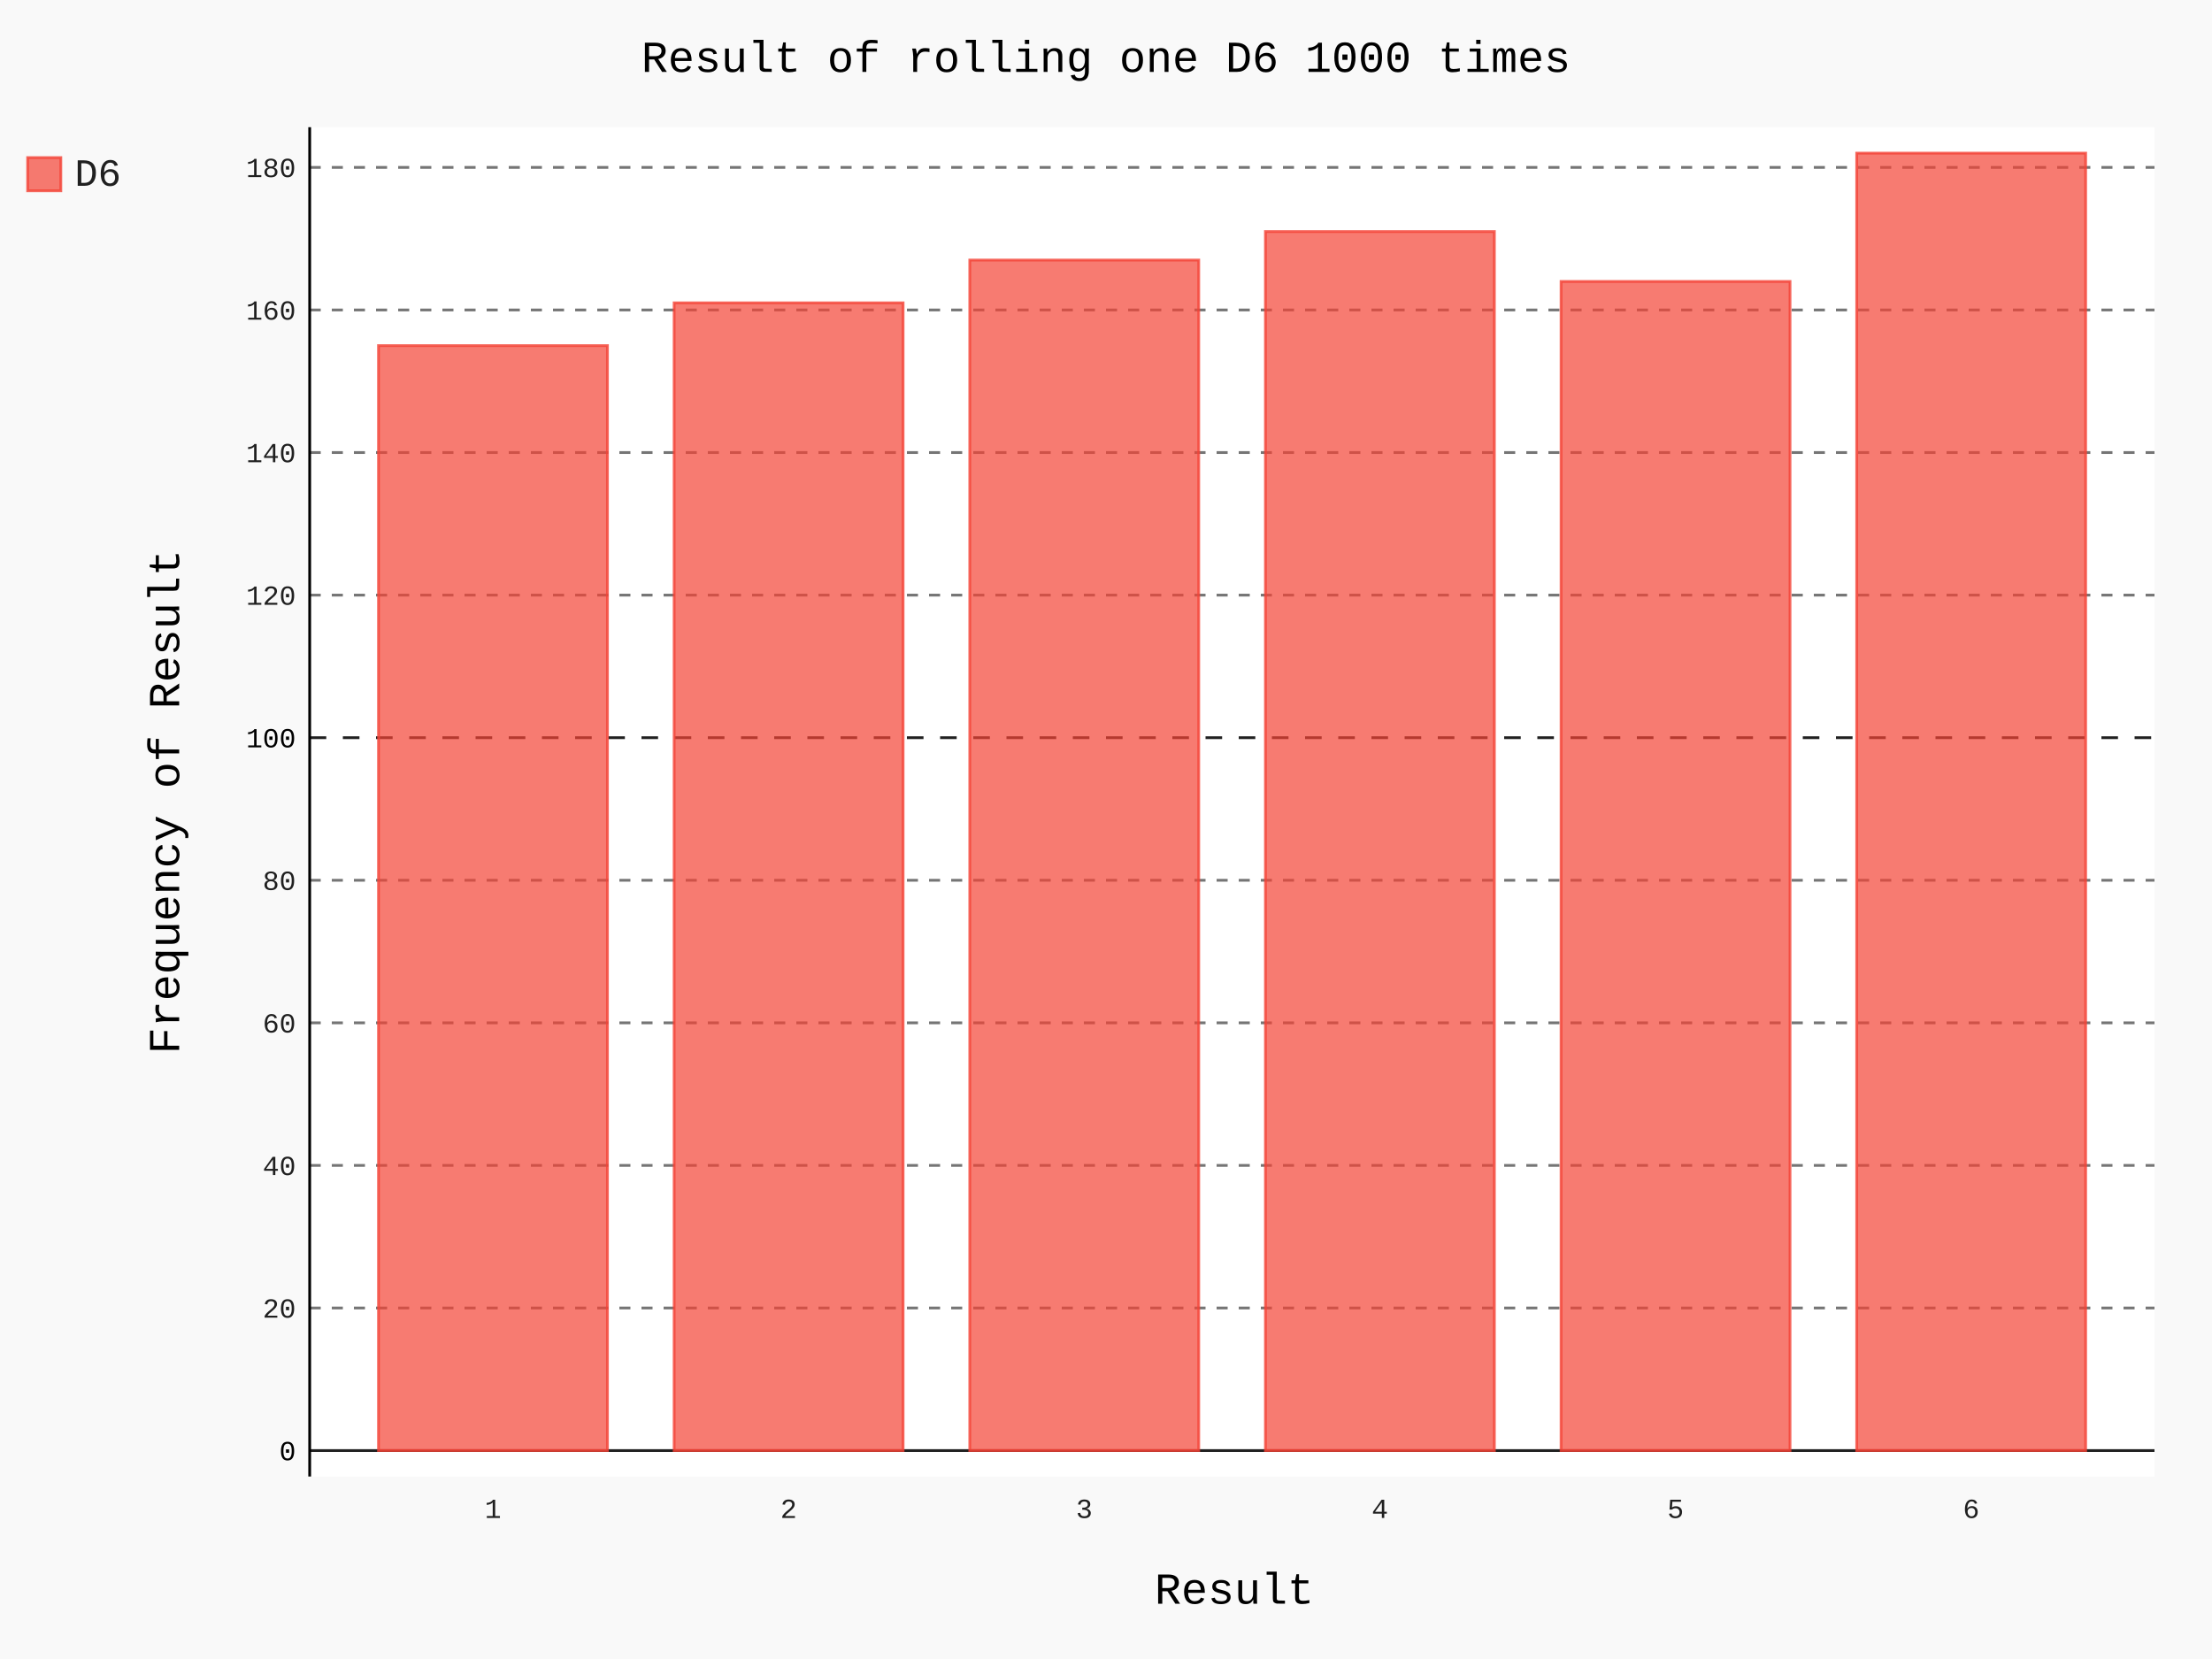
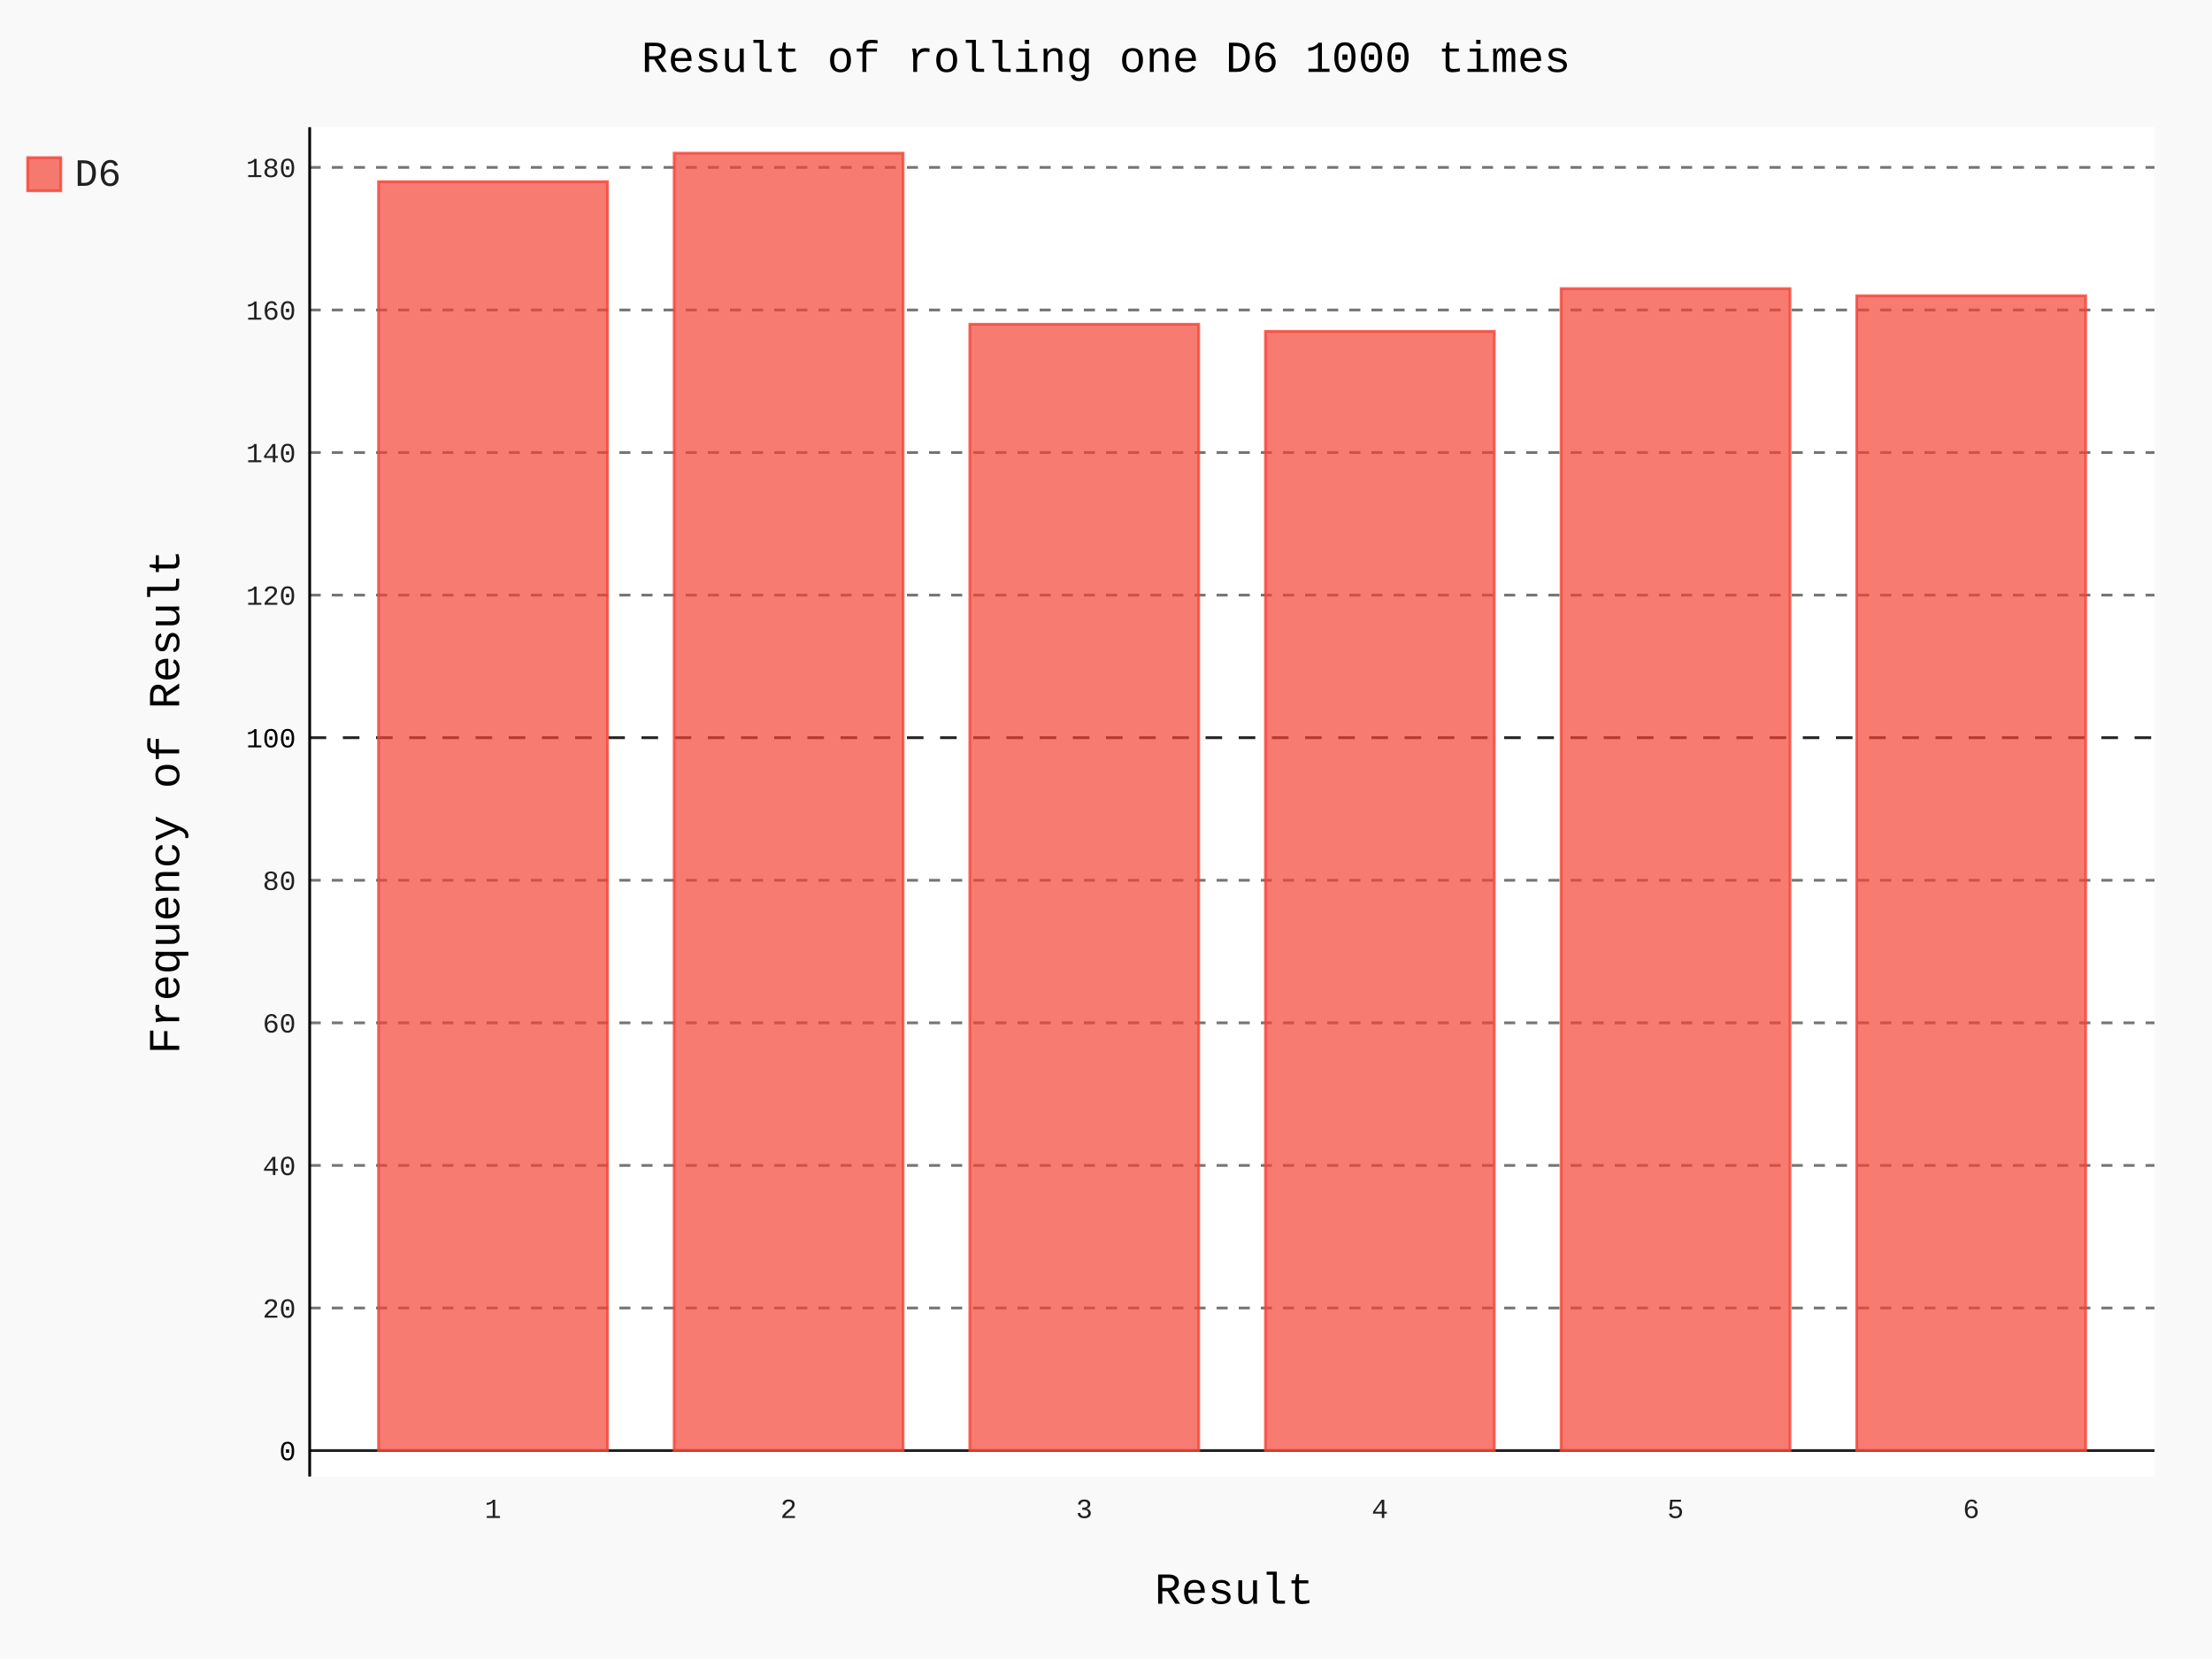
- <svg xmlns="http://www.w3.org/2000/svg" id="chart-955f8d53-6efc-435d-87c8-02ab64da51f4" class="pygal-chart" viewBox="0 0 800 600">
+ <svg xmlns="http://www.w3.org/2000/svg" id="chart-4c202b12-dfdb-4e80-90b8-192634401b3a" class="pygal-chart" viewBox="0 0 800 600">
  <defs>
-     <style type="text/css">#chart-955f8d53-6efc-435d-87c8-02ab64da51f4{-webkit-user-select:none;-webkit-font-smoothing:antialiased;font-family:Consolas,"Liberation Mono",Menlo,Courier,monospace}#chart-955f8d53-6efc-435d-87c8-02ab64da51f4 .title{font-family:Consolas,"Liberation Mono",Menlo,Courier,monospace;font-size:16px}#chart-955f8d53-6efc-435d-87c8-02ab64da51f4 .legends .legend text{font-family:Consolas,"Liberation Mono",Menlo,Courier,monospace;font-size:14px}#chart-955f8d53-6efc-435d-87c8-02ab64da51f4 .axis text{font-family:Consolas,"Liberation Mono",Menlo,Courier,monospace;font-size:10px}#chart-955f8d53-6efc-435d-87c8-02ab64da51f4 .axis text.major{font-family:Consolas,"Liberation Mono",Menlo,Courier,monospace;font-size:10px}#chart-955f8d53-6efc-435d-87c8-02ab64da51f4 .text-overlay text.value{font-family:Consolas,"Liberation Mono",Menlo,Courier,monospace;font-size:16px}#chart-955f8d53-6efc-435d-87c8-02ab64da51f4 .text-overlay text.label{font-family:Consolas,"Liberation Mono",Menlo,Courier,monospace;font-size:10px}#chart-955f8d53-6efc-435d-87c8-02ab64da51f4 .tooltip{font-family:Consolas,"Liberation Mono",Menlo,Courier,monospace;font-size:14px}#chart-955f8d53-6efc-435d-87c8-02ab64da51f4 text.no_data{font-family:Consolas,"Liberation Mono",Menlo,Courier,monospace;font-size:64px}
- #chart-955f8d53-6efc-435d-87c8-02ab64da51f4{background-color:rgba(249,249,249,1)}#chart-955f8d53-6efc-435d-87c8-02ab64da51f4 path,#chart-955f8d53-6efc-435d-87c8-02ab64da51f4 line,#chart-955f8d53-6efc-435d-87c8-02ab64da51f4 rect,#chart-955f8d53-6efc-435d-87c8-02ab64da51f4 circle{-webkit-transition:150ms;-moz-transition:150ms;transition:150ms}#chart-955f8d53-6efc-435d-87c8-02ab64da51f4 .graph &gt; .background{fill:rgba(249,249,249,1)}#chart-955f8d53-6efc-435d-87c8-02ab64da51f4 .plot &gt; .background{fill:rgba(255,255,255,1)}#chart-955f8d53-6efc-435d-87c8-02ab64da51f4 .graph{fill:rgba(0,0,0,.87)}#chart-955f8d53-6efc-435d-87c8-02ab64da51f4 text.no_data{fill:rgba(0,0,0,1)}#chart-955f8d53-6efc-435d-87c8-02ab64da51f4 .title{fill:rgba(0,0,0,1)}#chart-955f8d53-6efc-435d-87c8-02ab64da51f4 .legends .legend text{fill:rgba(0,0,0,.87)}#chart-955f8d53-6efc-435d-87c8-02ab64da51f4 .legends .legend:hover text{fill:rgba(0,0,0,1)}#chart-955f8d53-6efc-435d-87c8-02ab64da51f4 .axis .line{stroke:rgba(0,0,0,1)}#chart-955f8d53-6efc-435d-87c8-02ab64da51f4 .axis .guide.line{stroke:rgba(0,0,0,.54)}#chart-955f8d53-6efc-435d-87c8-02ab64da51f4 .axis .major.line{stroke:rgba(0,0,0,.87)}#chart-955f8d53-6efc-435d-87c8-02ab64da51f4 .axis text.major{fill:rgba(0,0,0,1)}#chart-955f8d53-6efc-435d-87c8-02ab64da51f4 .axis.y .guides:hover .guide.line,#chart-955f8d53-6efc-435d-87c8-02ab64da51f4 .line-graph .axis.x .guides:hover .guide.line,#chart-955f8d53-6efc-435d-87c8-02ab64da51f4 .stackedline-graph .axis.x .guides:hover .guide.line,#chart-955f8d53-6efc-435d-87c8-02ab64da51f4 .xy-graph .axis.x .guides:hover .guide.line{stroke:rgba(0,0,0,1)}#chart-955f8d53-6efc-435d-87c8-02ab64da51f4 .axis .guides:hover text{fill:rgba(0,0,0,1)}#chart-955f8d53-6efc-435d-87c8-02ab64da51f4 .reactive{fill-opacity:.7;stroke-opacity:.8}#chart-955f8d53-6efc-435d-87c8-02ab64da51f4 .ci{stroke:rgba(0,0,0,.87)}#chart-955f8d53-6efc-435d-87c8-02ab64da51f4 .reactive.active,#chart-955f8d53-6efc-435d-87c8-02ab64da51f4 .active .reactive{fill-opacity:.8;stroke-opacity:.9;stroke-width:4}#chart-955f8d53-6efc-435d-87c8-02ab64da51f4 .ci .reactive.active{stroke-width:1.5}#chart-955f8d53-6efc-435d-87c8-02ab64da51f4 .series text{fill:rgba(0,0,0,1)}#chart-955f8d53-6efc-435d-87c8-02ab64da51f4 .tooltip rect{fill:rgba(255,255,255,1);stroke:rgba(0,0,0,1);-webkit-transition:opacity 150ms;-moz-transition:opacity 150ms;transition:opacity 150ms}#chart-955f8d53-6efc-435d-87c8-02ab64da51f4 .tooltip .label{fill:rgba(0,0,0,.87)}#chart-955f8d53-6efc-435d-87c8-02ab64da51f4 .tooltip .label{fill:rgba(0,0,0,.87)}#chart-955f8d53-6efc-435d-87c8-02ab64da51f4 .tooltip .legend{font-size:.8em;fill:rgba(0,0,0,.54)}#chart-955f8d53-6efc-435d-87c8-02ab64da51f4 .tooltip .x_label{font-size:.6em;fill:rgba(0,0,0,1)}#chart-955f8d53-6efc-435d-87c8-02ab64da51f4 .tooltip .xlink{font-size:.5em;text-decoration:underline}#chart-955f8d53-6efc-435d-87c8-02ab64da51f4 .tooltip .value{font-size:1.5em}#chart-955f8d53-6efc-435d-87c8-02ab64da51f4 .bound{font-size:.5em}#chart-955f8d53-6efc-435d-87c8-02ab64da51f4 .max-value{font-size:.75em;fill:rgba(0,0,0,.54)}#chart-955f8d53-6efc-435d-87c8-02ab64da51f4 .map-element{fill:rgba(255,255,255,1);stroke:rgba(0,0,0,.54) !important}#chart-955f8d53-6efc-435d-87c8-02ab64da51f4 .map-element .reactive{fill-opacity:inherit;stroke-opacity:inherit}#chart-955f8d53-6efc-435d-87c8-02ab64da51f4 .color-0,#chart-955f8d53-6efc-435d-87c8-02ab64da51f4 .color-0 a:visited{stroke:#F44336;fill:#F44336}#chart-955f8d53-6efc-435d-87c8-02ab64da51f4 .text-overlay .color-0 text{fill:black}
- #chart-955f8d53-6efc-435d-87c8-02ab64da51f4 text.no_data{text-anchor:middle}#chart-955f8d53-6efc-435d-87c8-02ab64da51f4 .guide.line{fill:none}#chart-955f8d53-6efc-435d-87c8-02ab64da51f4 .centered{text-anchor:middle}#chart-955f8d53-6efc-435d-87c8-02ab64da51f4 .title{text-anchor:middle}#chart-955f8d53-6efc-435d-87c8-02ab64da51f4 .legends .legend text{fill-opacity:1}#chart-955f8d53-6efc-435d-87c8-02ab64da51f4 .axis.x text{text-anchor:middle}#chart-955f8d53-6efc-435d-87c8-02ab64da51f4 .axis.x:not(.web) text[transform]{text-anchor:start}#chart-955f8d53-6efc-435d-87c8-02ab64da51f4 .axis.x:not(.web) text[transform].backwards{text-anchor:end}#chart-955f8d53-6efc-435d-87c8-02ab64da51f4 .axis.y text{text-anchor:end}#chart-955f8d53-6efc-435d-87c8-02ab64da51f4 .axis.y text[transform].backwards{text-anchor:start}#chart-955f8d53-6efc-435d-87c8-02ab64da51f4 .axis.y2 text{text-anchor:start}#chart-955f8d53-6efc-435d-87c8-02ab64da51f4 .axis.y2 text[transform].backwards{text-anchor:end}#chart-955f8d53-6efc-435d-87c8-02ab64da51f4 .axis .guide.line{stroke-dasharray:4,4}#chart-955f8d53-6efc-435d-87c8-02ab64da51f4 .axis .major.guide.line{stroke-dasharray:6,6}#chart-955f8d53-6efc-435d-87c8-02ab64da51f4 .horizontal .axis.y .guide.line,#chart-955f8d53-6efc-435d-87c8-02ab64da51f4 .horizontal .axis.y2 .guide.line,#chart-955f8d53-6efc-435d-87c8-02ab64da51f4 .vertical .axis.x .guide.line{opacity:0}#chart-955f8d53-6efc-435d-87c8-02ab64da51f4 .horizontal .axis.always_show .guide.line,#chart-955f8d53-6efc-435d-87c8-02ab64da51f4 .vertical .axis.always_show .guide.line{opacity:1 !important}#chart-955f8d53-6efc-435d-87c8-02ab64da51f4 .axis.y .guides:hover .guide.line,#chart-955f8d53-6efc-435d-87c8-02ab64da51f4 .axis.y2 .guides:hover .guide.line,#chart-955f8d53-6efc-435d-87c8-02ab64da51f4 .axis.x .guides:hover .guide.line{opacity:1}#chart-955f8d53-6efc-435d-87c8-02ab64da51f4 .axis .guides:hover text{opacity:1}#chart-955f8d53-6efc-435d-87c8-02ab64da51f4 .nofill{fill:none}#chart-955f8d53-6efc-435d-87c8-02ab64da51f4 .subtle-fill{fill-opacity:.2}#chart-955f8d53-6efc-435d-87c8-02ab64da51f4 .dot{stroke-width:1px;fill-opacity:1}#chart-955f8d53-6efc-435d-87c8-02ab64da51f4 .dot.active{stroke-width:5px}#chart-955f8d53-6efc-435d-87c8-02ab64da51f4 .dot.negative{fill:transparent}#chart-955f8d53-6efc-435d-87c8-02ab64da51f4 text,#chart-955f8d53-6efc-435d-87c8-02ab64da51f4 tspan{stroke:none !important}#chart-955f8d53-6efc-435d-87c8-02ab64da51f4 .series text.active{opacity:1}#chart-955f8d53-6efc-435d-87c8-02ab64da51f4 .tooltip rect{fill-opacity:.95;stroke-width:.5}#chart-955f8d53-6efc-435d-87c8-02ab64da51f4 .tooltip text{fill-opacity:1}#chart-955f8d53-6efc-435d-87c8-02ab64da51f4 .showable{visibility:hidden}#chart-955f8d53-6efc-435d-87c8-02ab64da51f4 .showable.shown{visibility:visible}#chart-955f8d53-6efc-435d-87c8-02ab64da51f4 .gauge-background{fill:rgba(229,229,229,1);stroke:none}#chart-955f8d53-6efc-435d-87c8-02ab64da51f4 .bg-lines{stroke:rgba(249,249,249,1);stroke-width:2px}</style>
+     <style type="text/css">#chart-4c202b12-dfdb-4e80-90b8-192634401b3a{-webkit-user-select:none;-webkit-font-smoothing:antialiased;font-family:Consolas,"Liberation Mono",Menlo,Courier,monospace}#chart-4c202b12-dfdb-4e80-90b8-192634401b3a .title{font-family:Consolas,"Liberation Mono",Menlo,Courier,monospace;font-size:16px}#chart-4c202b12-dfdb-4e80-90b8-192634401b3a .legends .legend text{font-family:Consolas,"Liberation Mono",Menlo,Courier,monospace;font-size:14px}#chart-4c202b12-dfdb-4e80-90b8-192634401b3a .axis text{font-family:Consolas,"Liberation Mono",Menlo,Courier,monospace;font-size:10px}#chart-4c202b12-dfdb-4e80-90b8-192634401b3a .axis text.major{font-family:Consolas,"Liberation Mono",Menlo,Courier,monospace;font-size:10px}#chart-4c202b12-dfdb-4e80-90b8-192634401b3a .text-overlay text.value{font-family:Consolas,"Liberation Mono",Menlo,Courier,monospace;font-size:16px}#chart-4c202b12-dfdb-4e80-90b8-192634401b3a .text-overlay text.label{font-family:Consolas,"Liberation Mono",Menlo,Courier,monospace;font-size:10px}#chart-4c202b12-dfdb-4e80-90b8-192634401b3a .tooltip{font-family:Consolas,"Liberation Mono",Menlo,Courier,monospace;font-size:14px}#chart-4c202b12-dfdb-4e80-90b8-192634401b3a text.no_data{font-family:Consolas,"Liberation Mono",Menlo,Courier,monospace;font-size:64px}
+ #chart-4c202b12-dfdb-4e80-90b8-192634401b3a{background-color:rgba(249,249,249,1)}#chart-4c202b12-dfdb-4e80-90b8-192634401b3a path,#chart-4c202b12-dfdb-4e80-90b8-192634401b3a line,#chart-4c202b12-dfdb-4e80-90b8-192634401b3a rect,#chart-4c202b12-dfdb-4e80-90b8-192634401b3a circle{-webkit-transition:150ms;-moz-transition:150ms;transition:150ms}#chart-4c202b12-dfdb-4e80-90b8-192634401b3a .graph &gt; .background{fill:rgba(249,249,249,1)}#chart-4c202b12-dfdb-4e80-90b8-192634401b3a .plot &gt; .background{fill:rgba(255,255,255,1)}#chart-4c202b12-dfdb-4e80-90b8-192634401b3a .graph{fill:rgba(0,0,0,.87)}#chart-4c202b12-dfdb-4e80-90b8-192634401b3a text.no_data{fill:rgba(0,0,0,1)}#chart-4c202b12-dfdb-4e80-90b8-192634401b3a .title{fill:rgba(0,0,0,1)}#chart-4c202b12-dfdb-4e80-90b8-192634401b3a .legends .legend text{fill:rgba(0,0,0,.87)}#chart-4c202b12-dfdb-4e80-90b8-192634401b3a .legends .legend:hover text{fill:rgba(0,0,0,1)}#chart-4c202b12-dfdb-4e80-90b8-192634401b3a .axis .line{stroke:rgba(0,0,0,1)}#chart-4c202b12-dfdb-4e80-90b8-192634401b3a .axis .guide.line{stroke:rgba(0,0,0,.54)}#chart-4c202b12-dfdb-4e80-90b8-192634401b3a .axis .major.line{stroke:rgba(0,0,0,.87)}#chart-4c202b12-dfdb-4e80-90b8-192634401b3a .axis text.major{fill:rgba(0,0,0,1)}#chart-4c202b12-dfdb-4e80-90b8-192634401b3a .axis.y .guides:hover .guide.line,#chart-4c202b12-dfdb-4e80-90b8-192634401b3a .line-graph .axis.x .guides:hover .guide.line,#chart-4c202b12-dfdb-4e80-90b8-192634401b3a .stackedline-graph .axis.x .guides:hover .guide.line,#chart-4c202b12-dfdb-4e80-90b8-192634401b3a .xy-graph .axis.x .guides:hover .guide.line{stroke:rgba(0,0,0,1)}#chart-4c202b12-dfdb-4e80-90b8-192634401b3a .axis .guides:hover text{fill:rgba(0,0,0,1)}#chart-4c202b12-dfdb-4e80-90b8-192634401b3a .reactive{fill-opacity:.7;stroke-opacity:.8}#chart-4c202b12-dfdb-4e80-90b8-192634401b3a .ci{stroke:rgba(0,0,0,.87)}#chart-4c202b12-dfdb-4e80-90b8-192634401b3a .reactive.active,#chart-4c202b12-dfdb-4e80-90b8-192634401b3a .active .reactive{fill-opacity:.8;stroke-opacity:.9;stroke-width:4}#chart-4c202b12-dfdb-4e80-90b8-192634401b3a .ci .reactive.active{stroke-width:1.5}#chart-4c202b12-dfdb-4e80-90b8-192634401b3a .series text{fill:rgba(0,0,0,1)}#chart-4c202b12-dfdb-4e80-90b8-192634401b3a .tooltip rect{fill:rgba(255,255,255,1);stroke:rgba(0,0,0,1);-webkit-transition:opacity 150ms;-moz-transition:opacity 150ms;transition:opacity 150ms}#chart-4c202b12-dfdb-4e80-90b8-192634401b3a .tooltip .label{fill:rgba(0,0,0,.87)}#chart-4c202b12-dfdb-4e80-90b8-192634401b3a .tooltip .label{fill:rgba(0,0,0,.87)}#chart-4c202b12-dfdb-4e80-90b8-192634401b3a .tooltip .legend{font-size:.8em;fill:rgba(0,0,0,.54)}#chart-4c202b12-dfdb-4e80-90b8-192634401b3a .tooltip .x_label{font-size:.6em;fill:rgba(0,0,0,1)}#chart-4c202b12-dfdb-4e80-90b8-192634401b3a .tooltip .xlink{font-size:.5em;text-decoration:underline}#chart-4c202b12-dfdb-4e80-90b8-192634401b3a .tooltip .value{font-size:1.5em}#chart-4c202b12-dfdb-4e80-90b8-192634401b3a .bound{font-size:.5em}#chart-4c202b12-dfdb-4e80-90b8-192634401b3a .max-value{font-size:.75em;fill:rgba(0,0,0,.54)}#chart-4c202b12-dfdb-4e80-90b8-192634401b3a .map-element{fill:rgba(255,255,255,1);stroke:rgba(0,0,0,.54) !important}#chart-4c202b12-dfdb-4e80-90b8-192634401b3a .map-element .reactive{fill-opacity:inherit;stroke-opacity:inherit}#chart-4c202b12-dfdb-4e80-90b8-192634401b3a .color-0,#chart-4c202b12-dfdb-4e80-90b8-192634401b3a .color-0 a:visited{stroke:#F44336;fill:#F44336}#chart-4c202b12-dfdb-4e80-90b8-192634401b3a .text-overlay .color-0 text{fill:black}
+ #chart-4c202b12-dfdb-4e80-90b8-192634401b3a text.no_data{text-anchor:middle}#chart-4c202b12-dfdb-4e80-90b8-192634401b3a .guide.line{fill:none}#chart-4c202b12-dfdb-4e80-90b8-192634401b3a .centered{text-anchor:middle}#chart-4c202b12-dfdb-4e80-90b8-192634401b3a .title{text-anchor:middle}#chart-4c202b12-dfdb-4e80-90b8-192634401b3a .legends .legend text{fill-opacity:1}#chart-4c202b12-dfdb-4e80-90b8-192634401b3a .axis.x text{text-anchor:middle}#chart-4c202b12-dfdb-4e80-90b8-192634401b3a .axis.x:not(.web) text[transform]{text-anchor:start}#chart-4c202b12-dfdb-4e80-90b8-192634401b3a .axis.x:not(.web) text[transform].backwards{text-anchor:end}#chart-4c202b12-dfdb-4e80-90b8-192634401b3a .axis.y text{text-anchor:end}#chart-4c202b12-dfdb-4e80-90b8-192634401b3a .axis.y text[transform].backwards{text-anchor:start}#chart-4c202b12-dfdb-4e80-90b8-192634401b3a .axis.y2 text{text-anchor:start}#chart-4c202b12-dfdb-4e80-90b8-192634401b3a .axis.y2 text[transform].backwards{text-anchor:end}#chart-4c202b12-dfdb-4e80-90b8-192634401b3a .axis .guide.line{stroke-dasharray:4,4}#chart-4c202b12-dfdb-4e80-90b8-192634401b3a .axis .major.guide.line{stroke-dasharray:6,6}#chart-4c202b12-dfdb-4e80-90b8-192634401b3a .horizontal .axis.y .guide.line,#chart-4c202b12-dfdb-4e80-90b8-192634401b3a .horizontal .axis.y2 .guide.line,#chart-4c202b12-dfdb-4e80-90b8-192634401b3a .vertical .axis.x .guide.line{opacity:0}#chart-4c202b12-dfdb-4e80-90b8-192634401b3a .horizontal .axis.always_show .guide.line,#chart-4c202b12-dfdb-4e80-90b8-192634401b3a .vertical .axis.always_show .guide.line{opacity:1 !important}#chart-4c202b12-dfdb-4e80-90b8-192634401b3a .axis.y .guides:hover .guide.line,#chart-4c202b12-dfdb-4e80-90b8-192634401b3a .axis.y2 .guides:hover .guide.line,#chart-4c202b12-dfdb-4e80-90b8-192634401b3a .axis.x .guides:hover .guide.line{opacity:1}#chart-4c202b12-dfdb-4e80-90b8-192634401b3a .axis .guides:hover text{opacity:1}#chart-4c202b12-dfdb-4e80-90b8-192634401b3a .nofill{fill:none}#chart-4c202b12-dfdb-4e80-90b8-192634401b3a .subtle-fill{fill-opacity:.2}#chart-4c202b12-dfdb-4e80-90b8-192634401b3a .dot{stroke-width:1px;fill-opacity:1}#chart-4c202b12-dfdb-4e80-90b8-192634401b3a .dot.active{stroke-width:5px}#chart-4c202b12-dfdb-4e80-90b8-192634401b3a .dot.negative{fill:transparent}#chart-4c202b12-dfdb-4e80-90b8-192634401b3a text,#chart-4c202b12-dfdb-4e80-90b8-192634401b3a tspan{stroke:none !important}#chart-4c202b12-dfdb-4e80-90b8-192634401b3a .series text.active{opacity:1}#chart-4c202b12-dfdb-4e80-90b8-192634401b3a .tooltip rect{fill-opacity:.95;stroke-width:.5}#chart-4c202b12-dfdb-4e80-90b8-192634401b3a .tooltip text{fill-opacity:1}#chart-4c202b12-dfdb-4e80-90b8-192634401b3a .showable{visibility:hidden}#chart-4c202b12-dfdb-4e80-90b8-192634401b3a .showable.shown{visibility:visible}#chart-4c202b12-dfdb-4e80-90b8-192634401b3a .gauge-background{fill:rgba(229,229,229,1);stroke:none}#chart-4c202b12-dfdb-4e80-90b8-192634401b3a .bg-lines{stroke:rgba(249,249,249,1);stroke-width:2px}</style>
  </defs>
  <g class="graph bar-graph vertical">
    <rect x="0" y="0" width="800" height="600" class="background" />
    <g transform="translate(112, 46)" class="plot">
      <rect x="0" y="0" width="667.2" height="488" class="background" />
      <g class="axis y always_show">
        <g class="guides">
          <path d="M0 478.615 h667.2" class="axis major line" />
          <text x="-5" y="482.115" class="major">0</text>
        </g>
        <g class="guides">
          <path d="M0 427.052 h667.2" class="guide line" />
          <text x="-5" y="430.552" class="">20</text>
        </g>
        <g class="guides">
          <path d="M0 375.488 h667.2" class="guide line" />
          <text x="-5" y="378.988" class="">40</text>
        </g>
        <g class="guides">
          <path d="M0 323.924 h667.2" class="guide line" />
          <text x="-5" y="327.424" class="">60</text>
        </g>
        <g class="guides">
          <path d="M0 272.36 h667.2" class="guide line" />
          <text x="-5" y="275.86" class="">80</text>
        </g>
        <g class="guides">
          <path d="M0 220.796 h667.2" class="major guide line" />
          <text x="-5" y="224.296" class="major">100</text>
        </g>
        <g class="guides">
          <path d="M0 169.232 h667.2" class="guide line" />
          <text x="-5" y="172.732" class="">120</text>
        </g>
        <g class="guides">
          <path d="M0 117.669 h667.2" class="guide line" />
          <text x="-5" y="121.169" class="">140</text>
        </g>
        <g class="guides">
          <path d="M0 66.105 h667.2" class="guide line" />
          <text x="-5" y="69.605" class="">160</text>
        </g>
        <g class="guides">
          <path d="M0 14.541 h667.2" class="guide line" />
          <text x="-5" y="18.041" class="">180</text>
        </g>
      </g>
      <g class="axis x">
        <path d="M0 0 v488" class="line" />
        <g class="guides">
          <path d="M66.292 0 v488" class="guide line" />
          <text x="66.292" y="503.0" class="">1</text>
        </g>
        <g class="guides">
          <path d="M173.215 0 v488" class="guide line" />
          <text x="173.215" y="503.0" class="">2</text>
        </g>
        <g class="guides">
          <path d="M280.138 0 v488" class="guide line" />
          <text x="280.138" y="503.0" class="">3</text>
        </g>
        <g class="guides">
          <path d="M387.062 0 v488" class="guide line" />
          <text x="387.062" y="503.0" class="">4</text>
        </g>
        <g class="guides">
          <path d="M493.985 0 v488" class="guide line" />
          <text x="493.985" y="503.0" class="">5</text>
        </g>
        <g class="guides">
          <path d="M600.908 0 v488" class="guide line" />
          <text x="600.908" y="503.0" class="">6</text>
        </g>
      </g>
      <g class="series serie-0 color-0">
        <g class="bars">
          <g class="bar">
-             <rect x="24.892" y="78.996" rx="0" ry="0" width="82.801" height="399.62" class="rect reactive tooltip-trigger" />
+             <rect x="24.892" y="19.697" rx="0" ry="0" width="82.801" height="458.918" class="rect reactive tooltip-trigger" />
          </g>
          <g class="bar">
-             <rect x="131.815" y="63.527" rx="0" ry="0" width="82.801" height="415.089" class="rect reactive tooltip-trigger" />
+             <rect x="131.815" y="9.385" rx="0" ry="0" width="82.801" height="469.231" class="rect reactive tooltip-trigger" />
          </g>
          <g class="bar">
-             <rect x="238.738" y="48.057" rx="0" ry="0" width="82.801" height="430.558" class="rect reactive tooltip-trigger" />
+             <rect x="238.738" y="71.261" rx="0" ry="0" width="82.801" height="407.354" class="rect reactive tooltip-trigger" />
          </g>
          <g class="bar">
-             <rect x="345.661" y="37.745" rx="0" ry="0" width="82.801" height="440.871" class="rect reactive tooltip-trigger" />
+             <rect x="345.661" y="73.839" rx="0" ry="0" width="82.801" height="404.776" class="rect reactive tooltip-trigger" />
          </g>
          <g class="bar">
-             <rect x="452.584" y="55.792" rx="0" ry="0" width="82.801" height="422.823" class="rect reactive tooltip-trigger" />
+             <rect x="452.584" y="58.37" rx="0" ry="0" width="82.801" height="420.245" class="rect reactive tooltip-trigger" />
          </g>
          <g class="bar">
-             <rect x="559.507" y="9.385" rx="0" ry="0" width="82.801" height="469.231" class="rect reactive tooltip-trigger" />
+             <rect x="559.507" y="60.948" rx="0" ry="0" width="82.801" height="417.667" class="rect reactive tooltip-trigger" />
          </g>
        </g>
      </g>
    </g>
    <g class="titles">
      <text x="400.0" y="26" class="title plot_title">Result of rolling one D6 1000 times</text>
      <text x="446.4" y="580" class="title">Result</text>
      <text x="38.8" y="316.0" class="title" transform="rotate(-90 38.8 290)">Frequency of Result</text>
    </g>
    <g transform="translate(112, 46)" class="plot overlay">
      <g class="series serie-0 color-0" />
    </g>
    <g transform="translate(112, 46)" class="plot text-overlay">
      <g class="series serie-0 color-0" />
    </g>
    <g transform="translate(112, 46)" class="plot tooltip-overlay">
      <g transform="translate(0 0)" style="opacity: 0" class="tooltip">
        <rect rx="0" ry="0" width="0" height="0" class="tooltip-box" />
        <g class="text" />
      </g>
    </g>
    <g transform="translate(10, 56)" class="legends">
      <g id="activate-serie-0" class="legend reactive activate-serie">
        <rect x="0.0" y="1.0" width="12" height="12" class="color-0 reactive" />
        <text x="17.0" y="11.2">D6</text>
      </g>
    </g>
    <g transform="translate(790, 56)" class="legends" />
  </g>
</svg>
